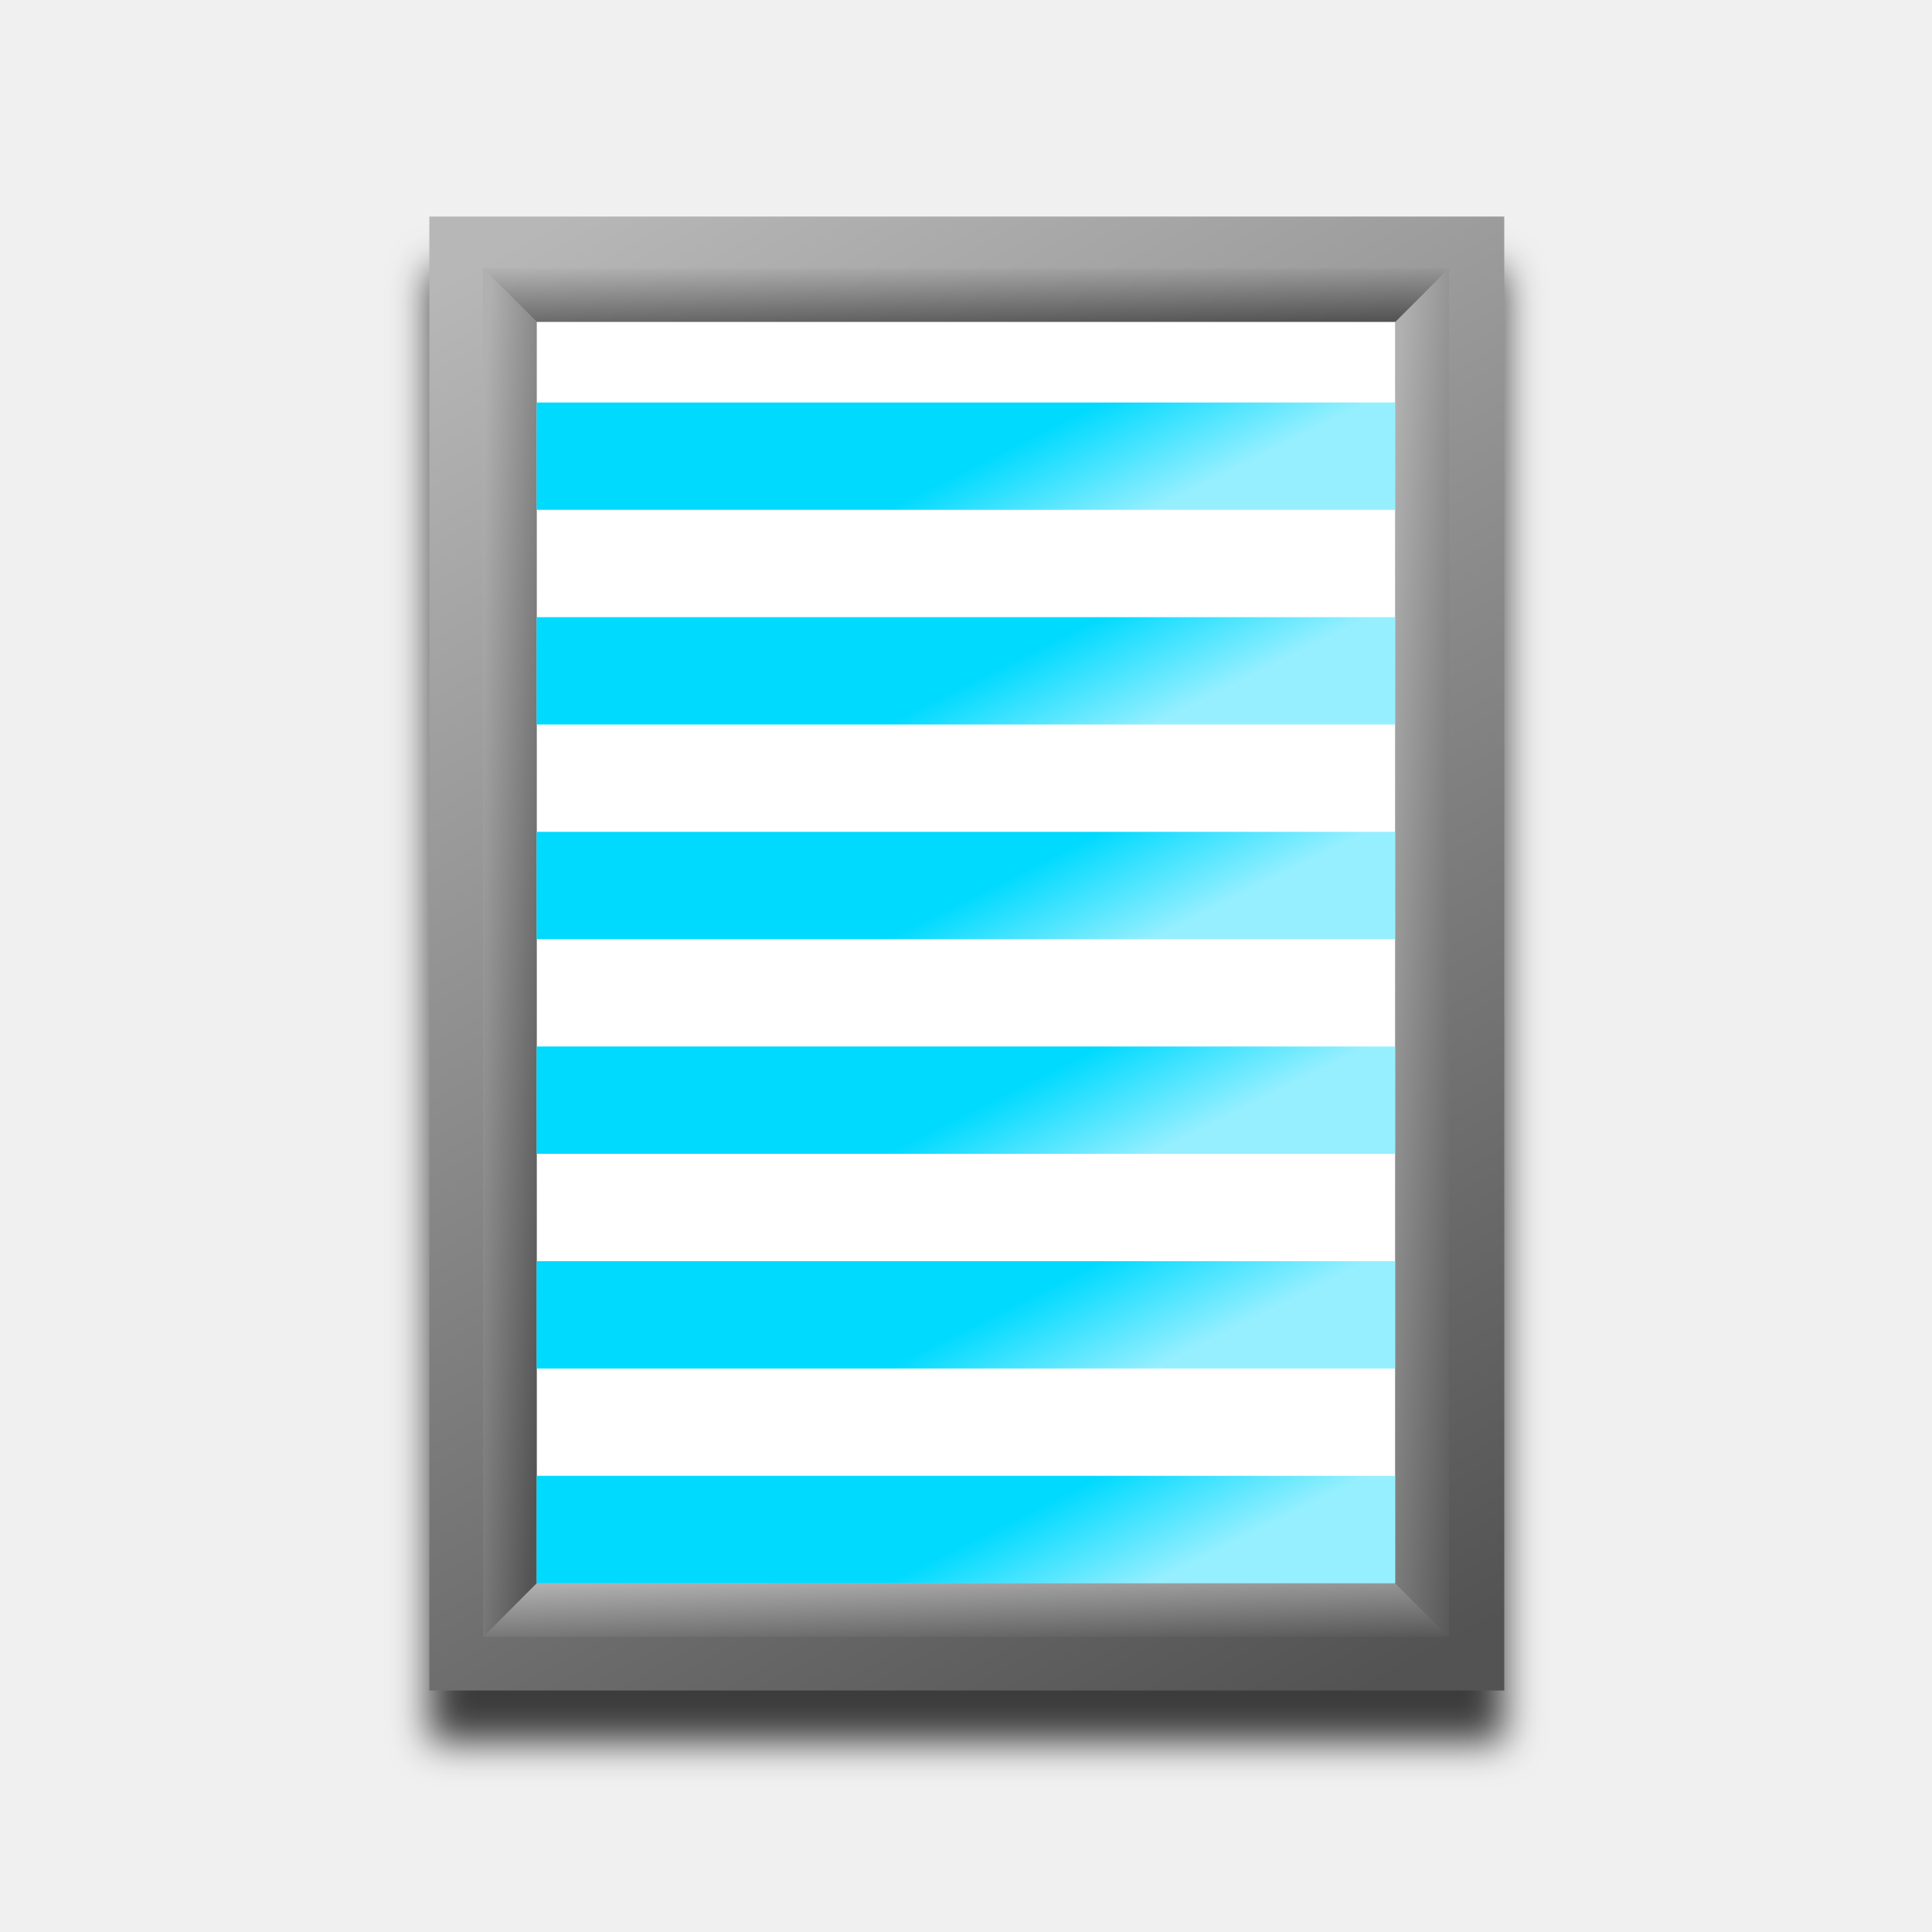
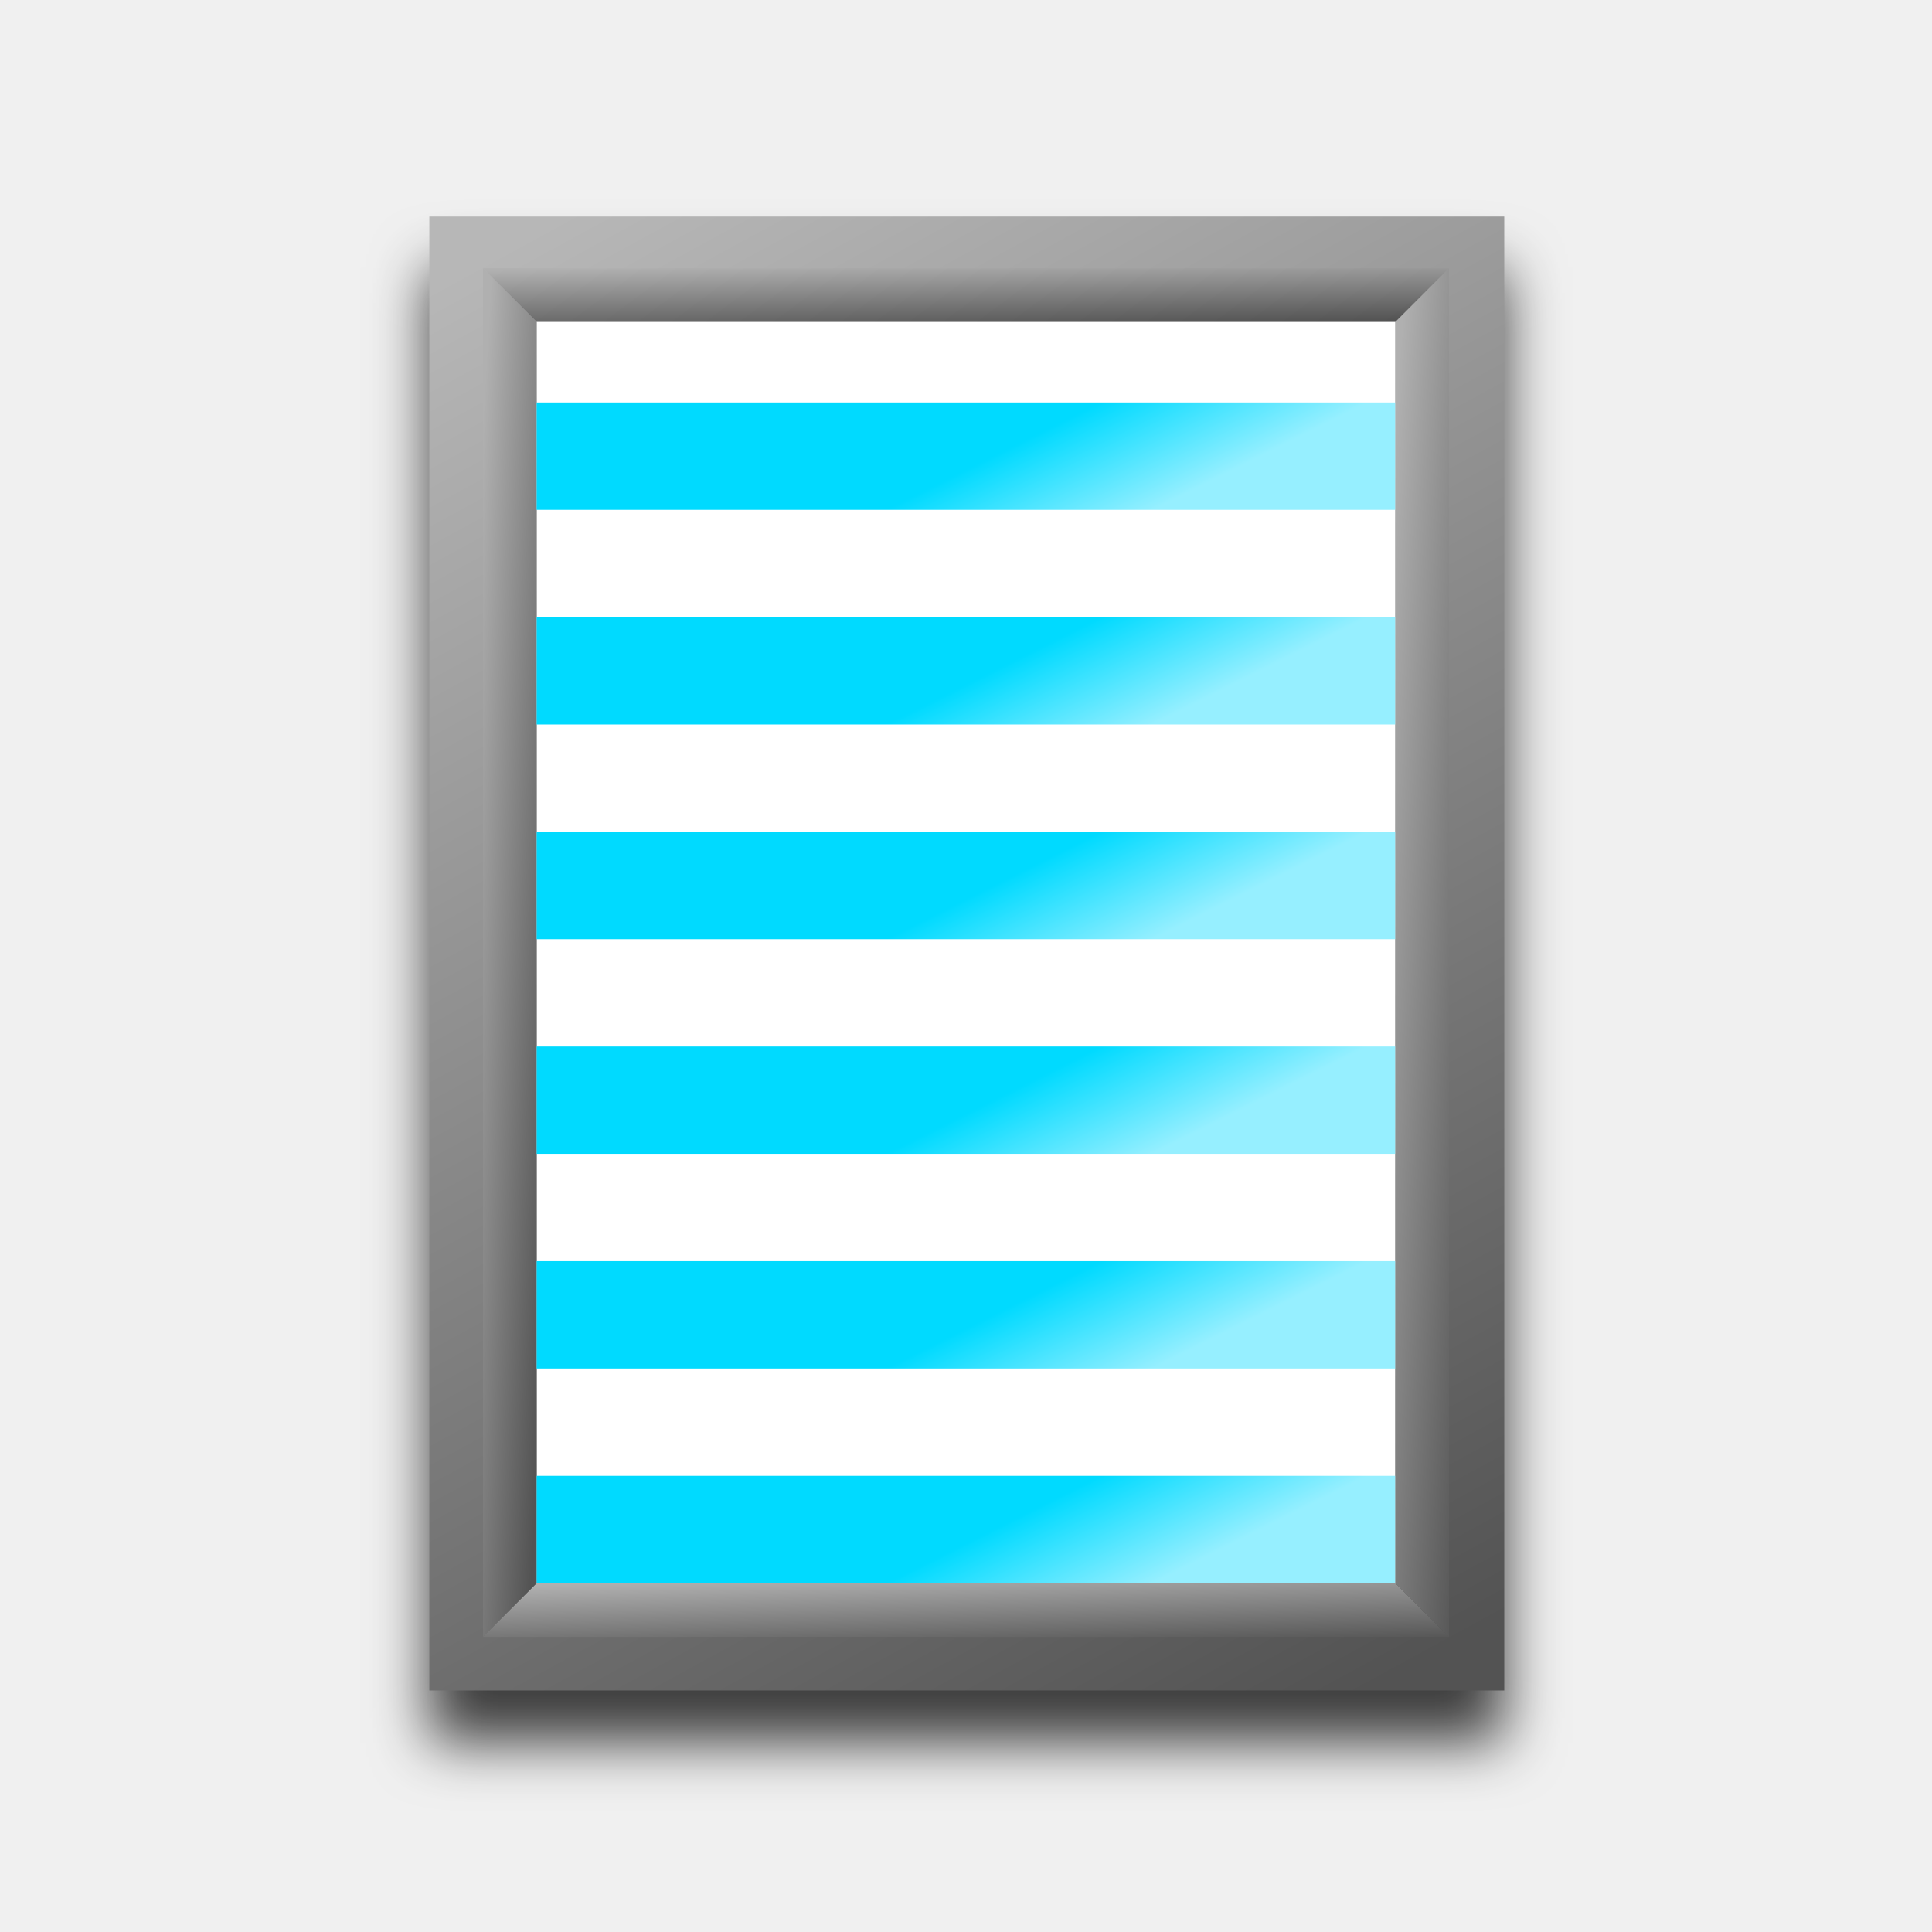
<svg xmlns="http://www.w3.org/2000/svg" xmlns:xlink="http://www.w3.org/1999/xlink" width="72" height="72" id="svg3374" version="1.0">
  <defs id="defs3376">
    <linearGradient id="linearGradient5098">
      <stop id="stop5100" offset="0" style="stop-color:#ff00c6;stop-opacity:1;" />
      <stop id="stop5102" offset="1" style="stop-color:#ff96e8;stop-opacity:1;" />
    </linearGradient>
    <linearGradient id="linearGradient5020">
      <stop id="stop5022" offset="0" style="stop-color:#00ff46;stop-opacity:1;" />
      <stop id="stop5024" offset="1" style="stop-color:#96ffb3;stop-opacity:1;" />
    </linearGradient>
    <linearGradient id="linearGradient4216">
      <stop style="stop-color:#00daff;stop-opacity:1;" offset="0" id="stop4218" />
      <stop style="stop-color:#96efff;stop-opacity:1;" offset="1" id="stop4220" />
    </linearGradient>
    <linearGradient id="linearGradient4170">
      <stop id="stop4172" offset="0" style="stop-color:#b0b0b0;stop-opacity:1;" />
      <stop id="stop4174" offset="1" style="stop-color:#535353;stop-opacity:1;" />
    </linearGradient>
    <linearGradient id="linearGradient4158">
      <stop style="stop-color:#b7b7b7;stop-opacity:1;" offset="0" id="stop4160" />
      <stop style="stop-color:#535353;stop-opacity:1;" offset="1" id="stop4162" />
    </linearGradient>
    <linearGradient xlink:href="#linearGradient4158" id="linearGradient4164" x1="20" y1="7" x2="50" y2="62" gradientUnits="userSpaceOnUse" />
    <linearGradient xlink:href="#linearGradient4170" id="linearGradient4196" gradientUnits="userSpaceOnUse" gradientTransform="matrix(4.992612e-2,0,0,0.928454,16.25111,2.435841)" x1="15" y1="13.173" x2="55.059" y2="55.897" />
    <linearGradient xlink:href="#linearGradient4170" id="linearGradient4198" gradientUnits="userSpaceOnUse" gradientTransform="matrix(4.992612e-2,0,0,0.928454,50.25111,2.435841)" x1="15" y1="13.173" x2="55.059" y2="55.897" />
    <linearGradient xlink:href="#linearGradient4170" id="linearGradient4200" gradientUnits="userSpaceOnUse" gradientTransform="matrix(0.8986702,0,0,3.6409964e-2,3.519948,8.742582)" x1="20" y1="7" x2="50" y2="62" />
    <linearGradient xlink:href="#linearGradient4170" id="linearGradient4202" gradientUnits="userSpaceOnUse" gradientTransform="matrix(0.8986702,0,0,3.6409964e-2,3.519948,57.74258)" x1="20" y1="7" x2="50" y2="62" />
    <linearGradient xlink:href="#linearGradient4216" id="linearGradient4912" gradientUnits="userSpaceOnUse" x1="40" y1="14" x2="42" y2="18" />
    <linearGradient xlink:href="#linearGradient4158" id="linearGradient4928" gradientUnits="userSpaceOnUse" x1="20" y1="7" x2="50" y2="62" />
    <linearGradient xlink:href="#linearGradient4170" id="linearGradient4930" gradientUnits="userSpaceOnUse" gradientTransform="matrix(0.8986702,0,0,3.6409964e-2,3.519948,8.742582)" x1="20" y1="7" x2="50" y2="62" />
    <linearGradient xlink:href="#linearGradient4170" id="linearGradient4932" gradientUnits="userSpaceOnUse" gradientTransform="matrix(0.8986702,0,0,3.6409964e-2,3.519948,57.74258)" x1="20" y1="7" x2="50" y2="62" />
    <linearGradient xlink:href="#linearGradient4170" id="linearGradient4934" gradientUnits="userSpaceOnUse" gradientTransform="matrix(4.992612e-2,0,0,0.928454,16.25111,2.435841)" x1="15" y1="13.173" x2="55.059" y2="55.897" />
    <linearGradient xlink:href="#linearGradient4170" id="linearGradient4936" gradientUnits="userSpaceOnUse" gradientTransform="matrix(4.992612e-2,0,0,0.928454,50.25111,2.435841)" x1="15" y1="13.173" x2="55.059" y2="55.897" />
    <linearGradient xlink:href="#linearGradient4158" id="linearGradient4966" gradientUnits="userSpaceOnUse" x1="20" y1="7" x2="50" y2="62" />
    <linearGradient xlink:href="#linearGradient4170" id="linearGradient4968" gradientUnits="userSpaceOnUse" gradientTransform="matrix(0.8986702,0,0,3.6409964e-2,3.519948,8.742582)" x1="20" y1="7" x2="50" y2="62" />
    <linearGradient xlink:href="#linearGradient4170" id="linearGradient4970" gradientUnits="userSpaceOnUse" gradientTransform="matrix(0.8986702,0,0,3.6409964e-2,3.519948,57.74258)" x1="20" y1="7" x2="50" y2="62" />
    <linearGradient xlink:href="#linearGradient4170" id="linearGradient4972" gradientUnits="userSpaceOnUse" gradientTransform="matrix(4.992612e-2,0,0,0.928454,16.25111,2.435841)" x1="15" y1="13.173" x2="55.059" y2="55.897" />
    <linearGradient xlink:href="#linearGradient4170" id="linearGradient4974" gradientUnits="userSpaceOnUse" gradientTransform="matrix(4.992612e-2,0,0,0.928454,50.25111,2.435841)" x1="15" y1="13.173" x2="55.059" y2="55.897" />
    <linearGradient xlink:href="#linearGradient5020" id="linearGradient4976" gradientUnits="userSpaceOnUse" x1="40" y1="14" x2="42" y2="18" />
    <linearGradient xlink:href="#linearGradient4158" id="linearGradient5004" gradientUnits="userSpaceOnUse" x1="20" y1="7" x2="50" y2="62" />
    <linearGradient xlink:href="#linearGradient4170" id="linearGradient5006" gradientUnits="userSpaceOnUse" gradientTransform="matrix(0.8986702,0,0,3.6409964e-2,3.519948,8.742582)" x1="20" y1="7" x2="50" y2="62" />
    <linearGradient xlink:href="#linearGradient4170" id="linearGradient5008" gradientUnits="userSpaceOnUse" gradientTransform="matrix(0.8986702,0,0,3.6409964e-2,3.519948,57.74258)" x1="20" y1="7" x2="50" y2="62" />
    <linearGradient xlink:href="#linearGradient4170" id="linearGradient5010" gradientUnits="userSpaceOnUse" gradientTransform="matrix(4.992612e-2,0,0,0.928454,16.25111,2.435841)" x1="15" y1="13.173" x2="55.059" y2="55.897" />
    <linearGradient xlink:href="#linearGradient4170" id="linearGradient5012" gradientUnits="userSpaceOnUse" gradientTransform="matrix(4.992612e-2,0,0,0.928454,50.25111,2.435841)" x1="15" y1="13.173" x2="55.059" y2="55.897" />
    <linearGradient xlink:href="#linearGradient4216" id="linearGradient5014" gradientUnits="userSpaceOnUse" x1="40" y1="14" x2="42" y2="18" />
    <linearGradient xlink:href="#linearGradient4170" id="linearGradient3270" gradientUnits="userSpaceOnUse" gradientTransform="matrix(4.992612e-2,0,0,0.928454,50.25111,2.435841)" x1="15" y1="13.173" x2="55.059" y2="67.385" />
    <linearGradient xlink:href="#linearGradient4170" id="linearGradient3272" gradientUnits="userSpaceOnUse" gradientTransform="matrix(0.8986702,0,0,3.6409964e-2,3.519948,57.74258)" x1="20" y1="7" x2="60.623" y2="62" />
    <linearGradient xlink:href="#linearGradient4158" id="linearGradient2665" gradientUnits="userSpaceOnUse" x1="20" y1="7" x2="50" y2="62" />
    <linearGradient xlink:href="#linearGradient4170" id="linearGradient2667" gradientUnits="userSpaceOnUse" gradientTransform="matrix(0.8986702,0,0,3.6409964e-2,3.519948,8.742582)" x1="20" y1="7" x2="50" y2="62" />
    <linearGradient xlink:href="#linearGradient4170" id="linearGradient2669" gradientUnits="userSpaceOnUse" gradientTransform="matrix(0.8986702,0,0,3.6409964e-2,3.519948,57.74258)" x1="20" y1="7" x2="60.623" y2="62" />
    <linearGradient xlink:href="#linearGradient4170" id="linearGradient2671" gradientUnits="userSpaceOnUse" gradientTransform="matrix(4.992612e-2,0,0,0.928454,16.25111,2.435841)" x1="15" y1="13.173" x2="55.059" y2="55.897" />
    <linearGradient xlink:href="#linearGradient4216" id="linearGradient2673" gradientUnits="userSpaceOnUse" x1="40" y1="14" x2="42" y2="18" />
    <linearGradient xlink:href="#linearGradient4170" id="linearGradient2675" gradientUnits="userSpaceOnUse" gradientTransform="matrix(4.992612e-2,0,0,0.928454,50.25111,2.435841)" x1="15" y1="13.173" x2="55.059" y2="67.385" />
    <linearGradient xlink:href="#linearGradient4170" id="linearGradient2678" gradientUnits="userSpaceOnUse" gradientTransform="matrix(4.992612e-2,0,0,0.928454,39.25111,9.435841)" x1="15" y1="13.173" x2="55.059" y2="67.385" />
    <linearGradient xlink:href="#linearGradient4216" id="linearGradient2686" gradientUnits="userSpaceOnUse" x1="40" y1="14" x2="42" y2="18" gradientTransform="translate(-11,7)" />
    <linearGradient xlink:href="#linearGradient4170" id="linearGradient2689" gradientUnits="userSpaceOnUse" gradientTransform="matrix(4.992612e-2,0,0,0.928454,5.251108,9.435841)" x1="15" y1="13.173" x2="55.059" y2="55.897" />
    <linearGradient xlink:href="#linearGradient4170" id="linearGradient2692" gradientUnits="userSpaceOnUse" gradientTransform="matrix(0.8986702,0,0,3.6409964e-2,-7.480052,64.74258)" x1="20" y1="7" x2="60.623" y2="62" />
    <linearGradient xlink:href="#linearGradient4170" id="linearGradient2696" gradientUnits="userSpaceOnUse" gradientTransform="matrix(0.8986702,0,0,3.6409964e-2,-7.480052,15.74258)" x1="20" y1="7" x2="50" y2="62" />
    <linearGradient xlink:href="#linearGradient4158" id="linearGradient2699" gradientUnits="userSpaceOnUse" x1="20" y1="7" x2="50" y2="62" gradientTransform="translate(-11,7)" />
    <linearGradient xlink:href="#linearGradient4158" id="linearGradient2701" gradientUnits="userSpaceOnUse" gradientTransform="translate(0.9408073,1.930019)" x1="20" y1="7" x2="50" y2="62" />
    <linearGradient xlink:href="#linearGradient4170" id="linearGradient2703" gradientUnits="userSpaceOnUse" gradientTransform="matrix(0.8986702,0,0,3.6409964e-2,4.460755,10.6726)" x1="20" y1="7" x2="50" y2="62" />
    <linearGradient xlink:href="#linearGradient4170" id="linearGradient2705" gradientUnits="userSpaceOnUse" gradientTransform="matrix(0.8986702,0,0,3.6409964e-2,4.460755,59.6726)" x1="20" y1="7" x2="60.689" y2="63.922" />
    <linearGradient xlink:href="#linearGradient4170" id="linearGradient2707" gradientUnits="userSpaceOnUse" gradientTransform="matrix(4.992612e-2,0,0,0.928454,17.19192,4.36586)" x1="15" y1="13.173" x2="55.059" y2="55.897" />
    <linearGradient xlink:href="#linearGradient5020" id="linearGradient2709" gradientUnits="userSpaceOnUse" gradientTransform="translate(0.9408073,1.930019)" x1="40" y1="14" x2="42" y2="18" />
    <linearGradient xlink:href="#linearGradient4170" id="linearGradient2711" gradientUnits="userSpaceOnUse" gradientTransform="matrix(4.992612e-2,0,0,0.928454,51.19192,4.36586)" x1="15" y1="13.173" x2="56.245" y2="67.461" />
    <linearGradient xlink:href="#linearGradient4170" id="linearGradient2714" gradientUnits="userSpaceOnUse" gradientTransform="matrix(4.992612e-2,0,0,0.928454,51.19192,4.36586)" x1="15" y1="13.173" x2="56.245" y2="67.461" />
    <linearGradient xlink:href="#linearGradient5020" id="linearGradient2722" gradientUnits="userSpaceOnUse" gradientTransform="translate(0.9408073,1.930019)" x1="40" y1="14" x2="42" y2="18" />
    <linearGradient xlink:href="#linearGradient4170" id="linearGradient2725" gradientUnits="userSpaceOnUse" gradientTransform="matrix(4.992612e-2,0,0,0.928454,17.19192,4.36586)" x1="15" y1="13.173" x2="55.059" y2="55.897" />
    <linearGradient xlink:href="#linearGradient4170" id="linearGradient2728" gradientUnits="userSpaceOnUse" gradientTransform="matrix(0.8986702,0,0,3.6409964e-2,4.460755,59.6726)" x1="20" y1="7" x2="60.689" y2="63.922" />
    <linearGradient xlink:href="#linearGradient4170" id="linearGradient2732" gradientUnits="userSpaceOnUse" gradientTransform="matrix(0.8986702,0,0,3.6409964e-2,4.460755,10.6726)" x1="20" y1="7" x2="50" y2="62" />
    <linearGradient xlink:href="#linearGradient4158" id="linearGradient2735" gradientUnits="userSpaceOnUse" gradientTransform="translate(0.9408073,1.930019)" x1="20" y1="7" x2="50" y2="62" />
    <linearGradient xlink:href="#linearGradient4158" id="linearGradient2737" gradientUnits="userSpaceOnUse" gradientTransform="translate(12.94081,-3.069981)" x1="20" y1="7" x2="50" y2="62" />
    <linearGradient xlink:href="#linearGradient4170" id="linearGradient2739" gradientUnits="userSpaceOnUse" gradientTransform="matrix(0.8986702,0,0,3.6409964e-2,16.46075,5.672601)" x1="20" y1="7" x2="50" y2="62" />
    <linearGradient xlink:href="#linearGradient4170" id="linearGradient2741" gradientUnits="userSpaceOnUse" gradientTransform="matrix(0.8986702,0,0,3.6409964e-2,16.46075,54.6726)" x1="20" y1="7" x2="60.689" y2="63.922" />
    <linearGradient xlink:href="#linearGradient4170" id="linearGradient2743" gradientUnits="userSpaceOnUse" gradientTransform="matrix(4.992612e-2,0,0,0.928454,29.19192,-0.6341396)" x1="15" y1="13.173" x2="55.059" y2="55.897" />
    <linearGradient xlink:href="#linearGradient5098" id="linearGradient2745" gradientUnits="userSpaceOnUse" gradientTransform="translate(12.94081,-3.069981)" x1="40" y1="14" x2="42" y2="18" />
    <linearGradient xlink:href="#linearGradient4170" id="linearGradient2747" gradientUnits="userSpaceOnUse" gradientTransform="matrix(4.992612e-2,0,0,0.928454,63.19192,-0.6341396)" x1="15" y1="13.173" x2="56.245" y2="67.461" />
    <linearGradient xlink:href="#linearGradient4170" id="linearGradient2750" gradientUnits="userSpaceOnUse" gradientTransform="matrix(4.992612e-2,0,0,0.928454,63.19192,-0.6341396)" x1="15" y1="13.173" x2="56.245" y2="67.461" />
    <linearGradient xlink:href="#linearGradient5098" id="linearGradient2758" gradientUnits="userSpaceOnUse" gradientTransform="translate(12.94081,-3.069981)" x1="40" y1="14" x2="42" y2="18" />
    <linearGradient xlink:href="#linearGradient4170" id="linearGradient2761" gradientUnits="userSpaceOnUse" gradientTransform="matrix(4.992612e-2,0,0,0.928454,29.19192,-0.6341396)" x1="15" y1="13.173" x2="55.059" y2="55.897" />
    <linearGradient xlink:href="#linearGradient4170" id="linearGradient2764" gradientUnits="userSpaceOnUse" gradientTransform="matrix(0.8986702,0,0,3.6409964e-2,16.46075,54.6726)" x1="20" y1="7" x2="60.689" y2="63.922" />
    <linearGradient xlink:href="#linearGradient4170" id="linearGradient2768" gradientUnits="userSpaceOnUse" gradientTransform="matrix(0.8986702,0,0,3.6409964e-2,16.46075,5.672601)" x1="20" y1="7" x2="50" y2="62" />
    <linearGradient xlink:href="#linearGradient4158" id="linearGradient2771" gradientUnits="userSpaceOnUse" gradientTransform="translate(12.94081,-3.069981)" x1="20" y1="7" x2="50" y2="62" />
-     <filter id="filter3408">
-       <feGaussianBlur stdDeviation="0.712" id="feGaussianBlur3410" />
+     <linearGradient xlink:href="#linearGradient4216" id="linearGradient3448" gradientUnits="userSpaceOnUse" x1="40" y1="14" x2="42" y2="18" />
+     <filter id="filter3244">
+       <feGaussianBlur stdDeviation="1.069" id="feGaussianBlur3246" />
    </filter>
-     <linearGradient xlink:href="#linearGradient4216" id="linearGradient3448" gradientUnits="userSpaceOnUse" x1="40" y1="14" x2="42" y2="18" />
  </defs>
  <g id="layer2" style="display:inline">
-     <rect style="opacity:0.75;fill:#000000;fill-opacity:1;fill-rule:nonzero;stroke:none;stroke-width:1.41;stroke-linecap:round;stroke-linejoin:round;stroke-miterlimit:4;stroke-dasharray:none;stroke-dashoffset:0;stroke-opacity:1;filter:url(#filter3408)" id="rect2570" width="40.059" height="54.93" x="16" y="10" />
+     <rect style="opacity:0.75;fill:#000000;fill-opacity:1;fill-rule:nonzero;stroke:none;stroke-width:1.41;stroke-linecap:round;stroke-linejoin:round;stroke-miterlimit:4;stroke-dasharray:none;stroke-dashoffset:0;stroke-opacity:1;filter:url(#filter3244)" id="rect2570" width="40.059" height="54.93" x="16" y="10" />
  </g>
  <g id="layer1" style="display:inline">
    <g id="g4914" transform="translate(1,1)">
      <rect y="7.07" x="15" height="54.93" width="40.059" id="rect3386" style="opacity:1;fill:url(#linearGradient4928);fill-opacity:1;fill-rule:nonzero;stroke:none;stroke-width:1.41;stroke-linecap:round;stroke-linejoin:round;stroke-miterlimit:4;stroke-dasharray:none;stroke-dashoffset:0;stroke-opacity:1" />
      <path id="rect4166" d="M 17,9 L 53,9 L 51,11 L 19,11 L 17,9 z" style="fill:url(#linearGradient4930);fill-opacity:1;fill-rule:nonzero;stroke:none;stroke-width:1.41;stroke-linecap:round;stroke-linejoin:round;stroke-miterlimit:4;stroke-dashoffset:0;stroke-opacity:1" />
      <rect y="11" x="19" height="47" width="32" id="rect4176" style="opacity:1;fill:#ffffff;fill-opacity:1;fill-rule:nonzero;stroke:none;stroke-width:1;stroke-linecap:round;stroke-linejoin:round;stroke-miterlimit:4;stroke-dasharray:none;stroke-dashoffset:0;stroke-opacity:1" />
      <path id="rect4180" d="M 19,58 L 51,58 L 53,60 L 17,60 L 19,58 z" style="fill:url(#linearGradient3272);fill-opacity:1;fill-rule:nonzero;stroke:none;stroke-width:1.41;stroke-linecap:round;stroke-linejoin:round;stroke-miterlimit:4;stroke-dashoffset:0;stroke-opacity:1" />
      <path id="rect4184" d="M 17,9 L 19,11 L 19,58 L 17,60 L 17,9 z" style="fill:url(#linearGradient4934);fill-opacity:1;fill-rule:nonzero;stroke:none;stroke-width:1.41;stroke-linecap:round;stroke-linejoin:round;stroke-miterlimit:4;stroke-dashoffset:0;stroke-opacity:1" />
      <rect y="14" x="19" height="4" width="32" id="rect4204" style="opacity:1;fill:url(#linearGradient3448);fill-opacity:1;fill-rule:nonzero;stroke:none;stroke-width:1;stroke-linecap:round;stroke-linejoin:round;stroke-miterlimit:4;stroke-dasharray:none;stroke-dashoffset:0;stroke-opacity:1" />
      <use height="72" width="72" transform="translate(0,8)" id="use4206" xlink:href="#rect4204" y="0" x="0" />
      <use height="72" width="72" transform="translate(0,16)" id="use4208" xlink:href="#rect4204" y="0" x="0" />
      <use height="72" width="72" transform="translate(0,24)" id="use4210" xlink:href="#rect4204" y="0" x="0" />
      <use height="72" width="72" transform="translate(0,32)" id="use4212" xlink:href="#rect4204" y="0" x="0" />
      <use height="72" width="72" transform="translate(0,40)" id="use4214" xlink:href="#rect4204" y="0" x="0" />
      <path id="rect4188" d="M 51,11 L 53,9 L 53,60 L 51,58 L 51,11 z" style="fill:url(#linearGradient3270);fill-opacity:1;fill-rule:nonzero;stroke:none;stroke-width:1.41;stroke-linecap:round;stroke-linejoin:round;stroke-miterlimit:4;stroke-dashoffset:0;stroke-opacity:1" />
    </g>
  </g>
</svg>
